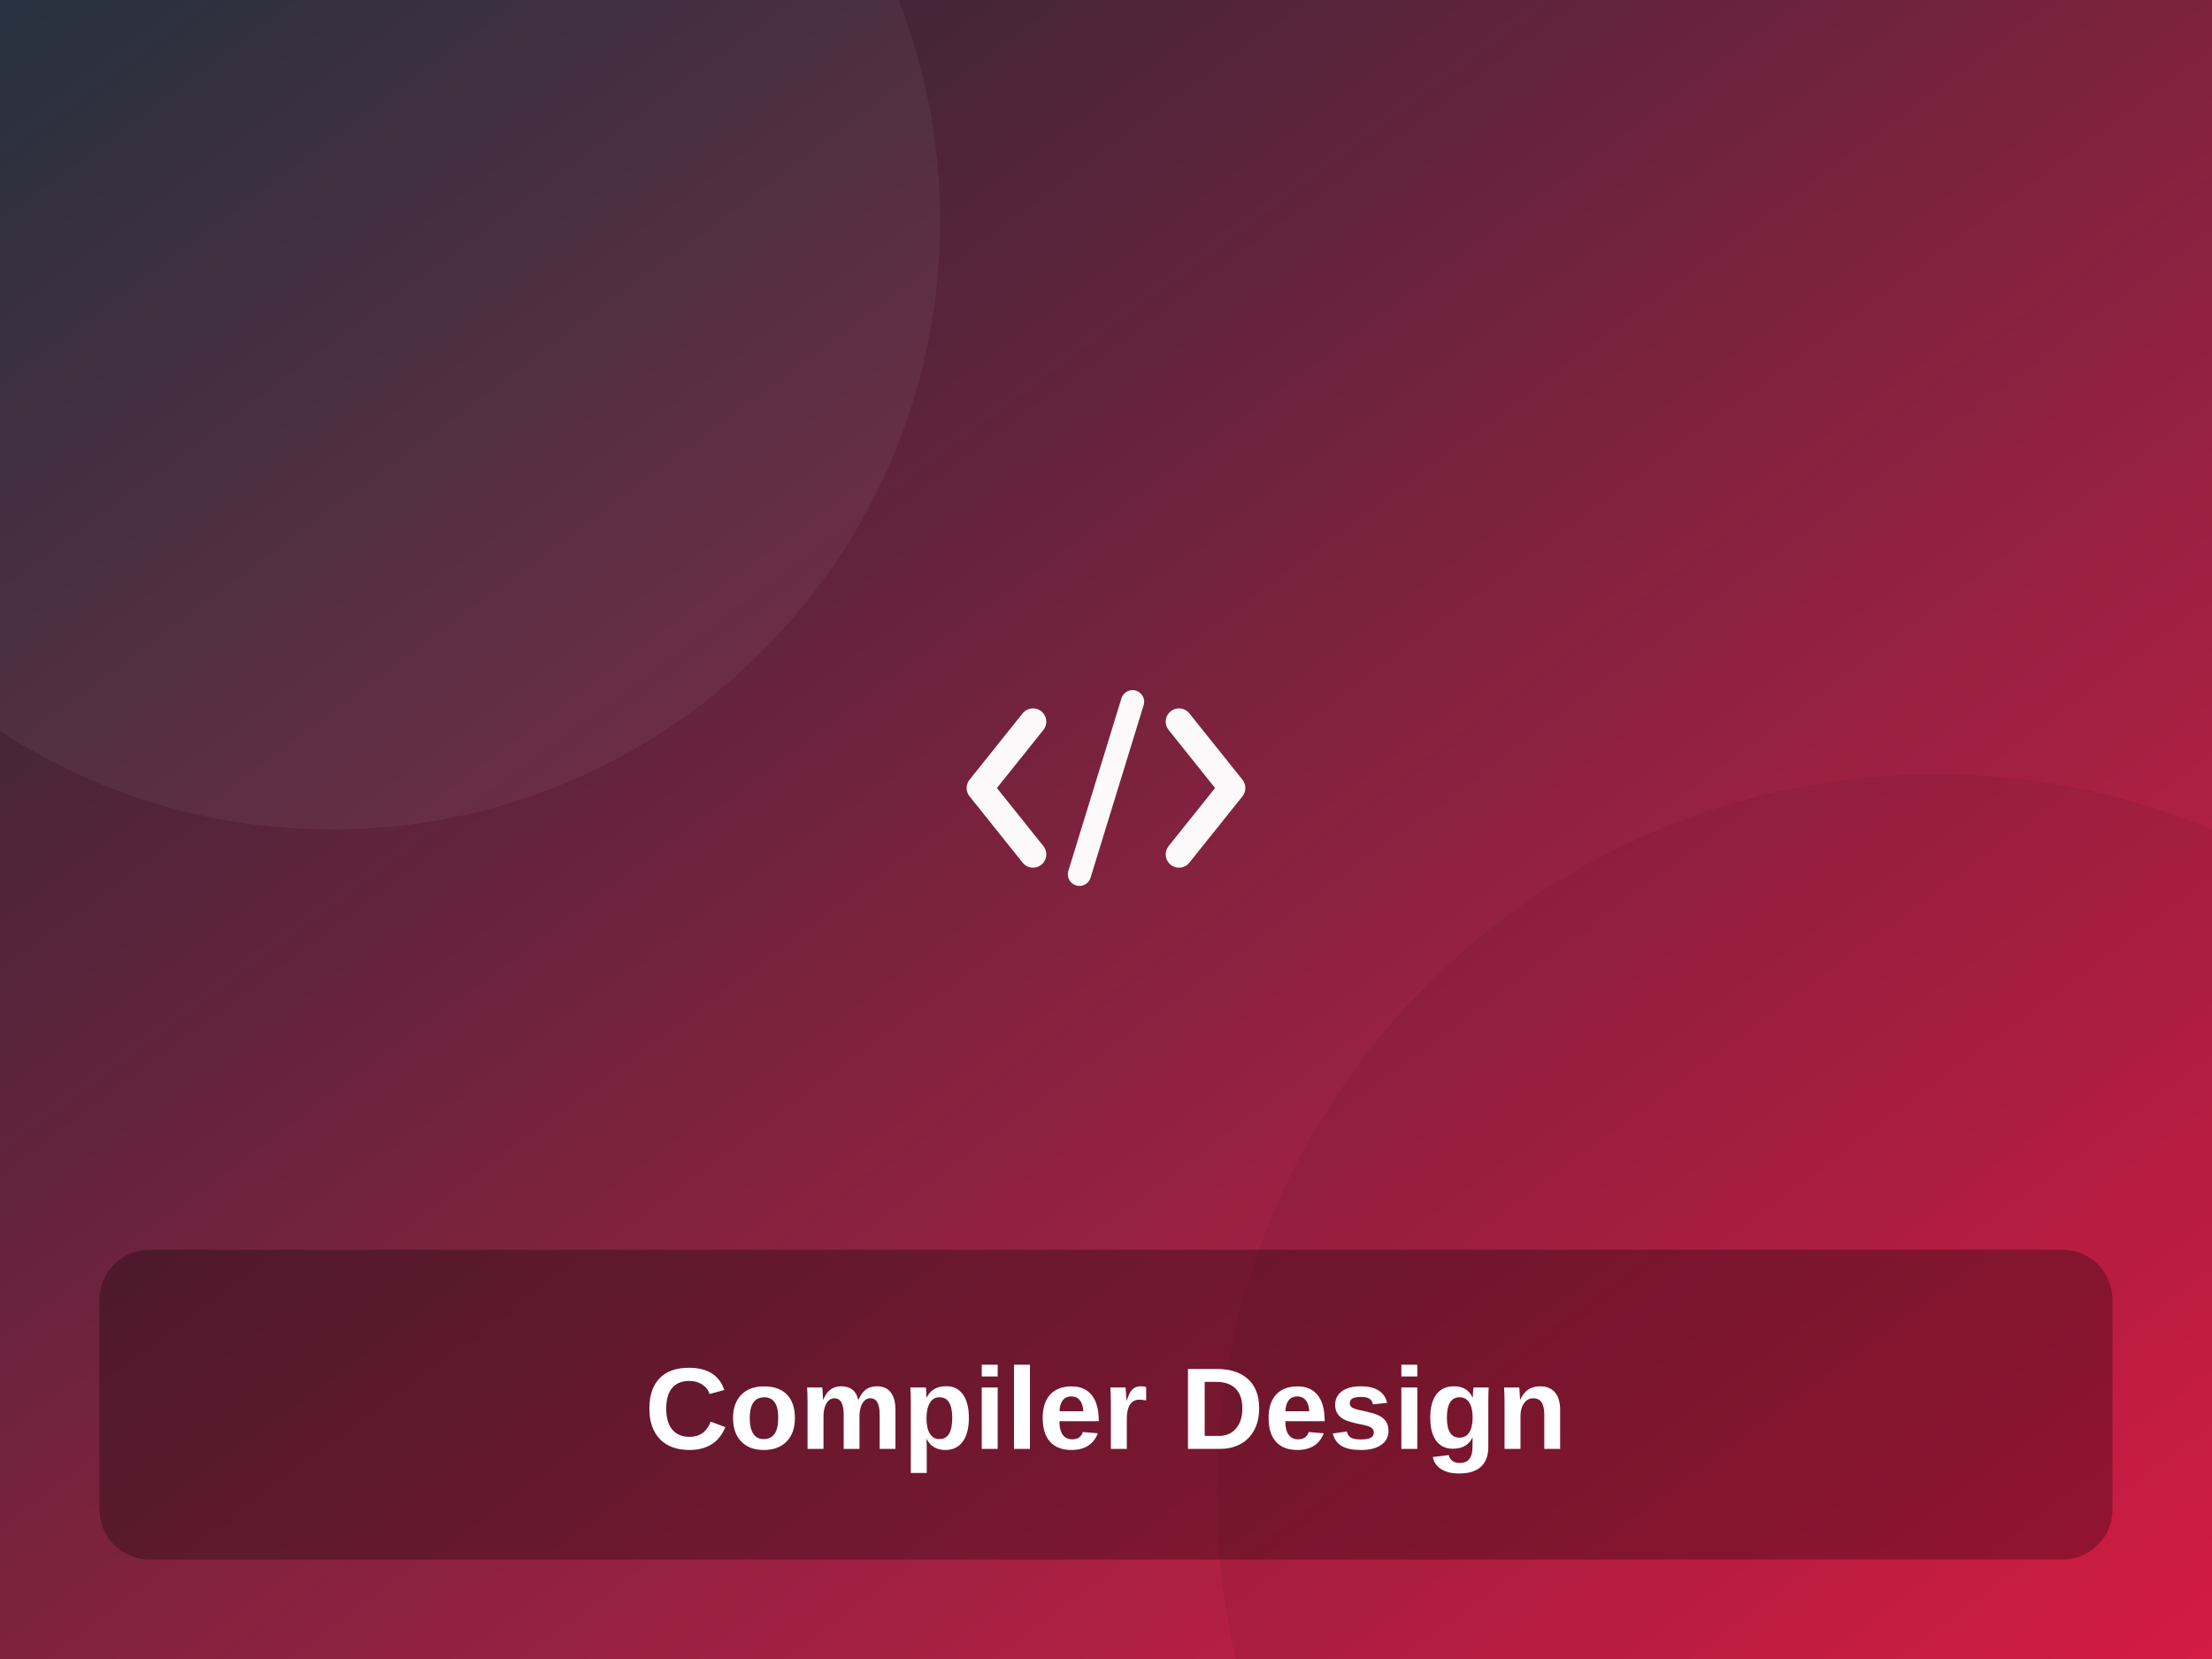
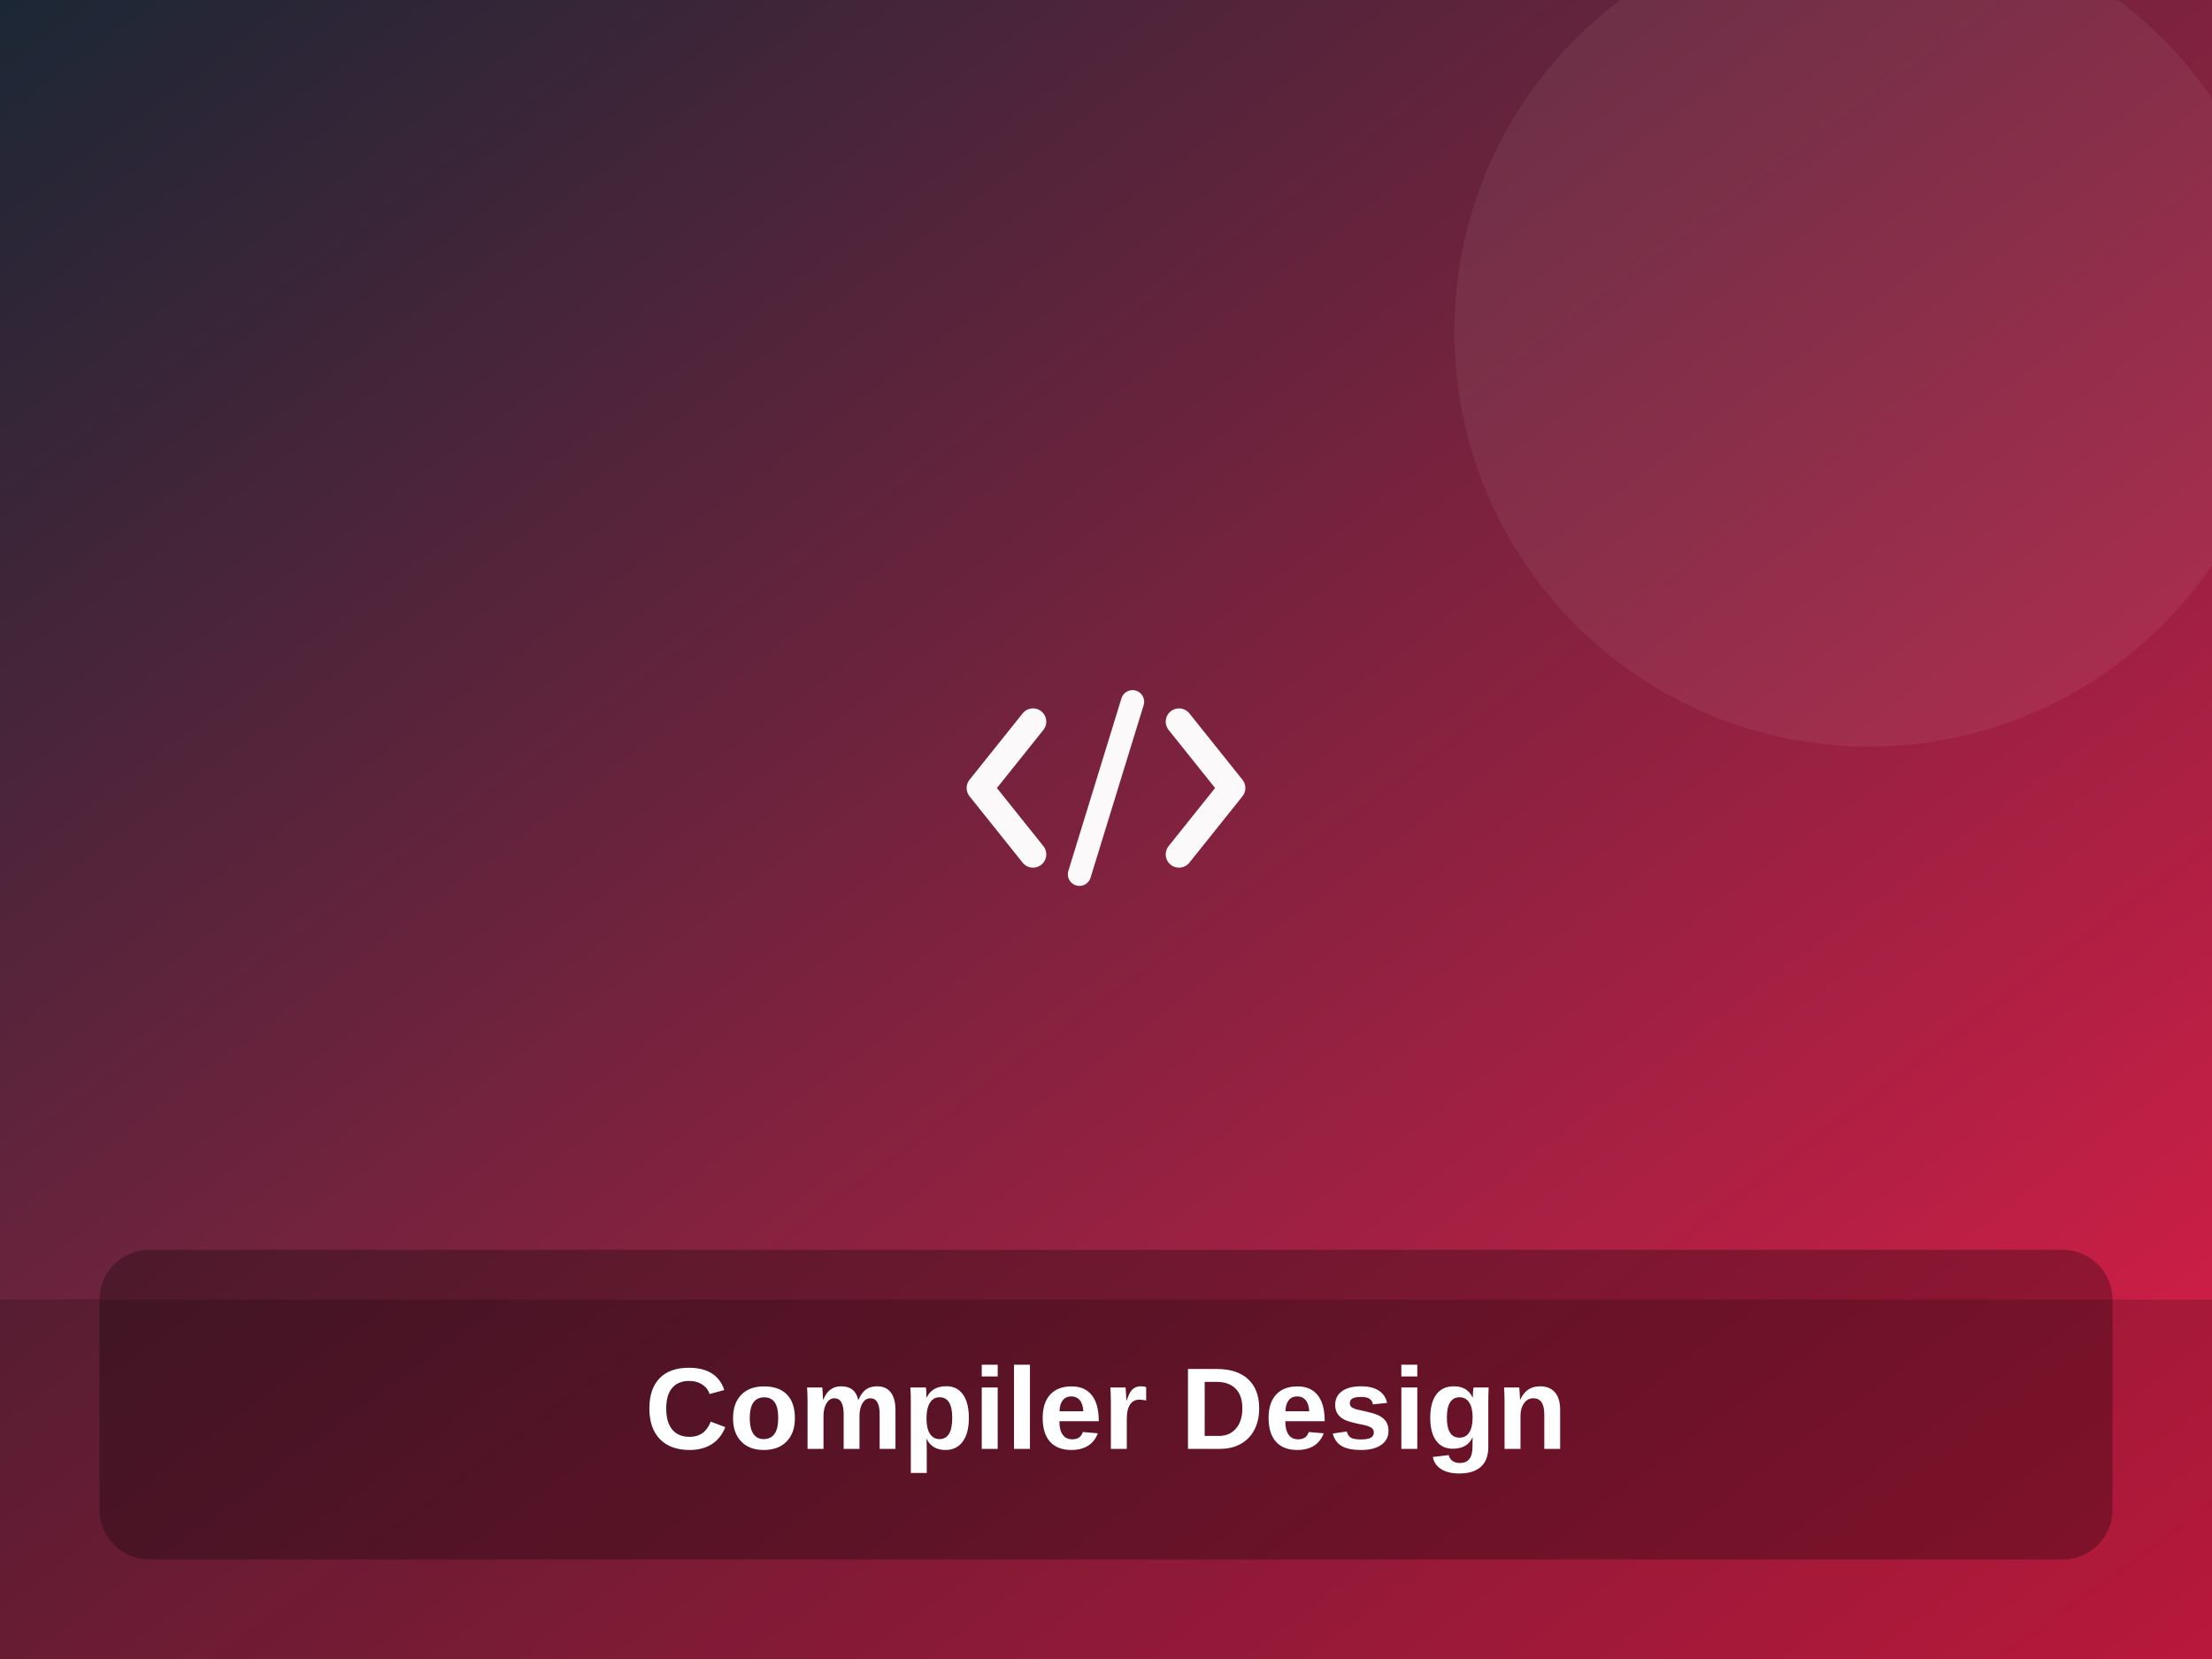
<svg xmlns="http://www.w3.org/2000/svg" width="800" height="600" viewBox="0 0 800 600">
  <defs>
    <linearGradient id="bg" x1="0" y1="0" x2="1" y2="1">
      <stop offset="0%" stop-color="#1b2735" />
      <stop offset="100%" stop-color="#e11d48" />
    </linearGradient>
  </defs>
  <rect width="800" height="600" fill="url(#bg)" />
-   <rect x="0" y="0" width="800" height="600" fill="url(#bg)" opacity="0.35" />
-   <circle cx="120" cy="80" r="220" fill="#ffffff" opacity="0.05" />
-   <circle cx="700" cy="540" r="260" fill="#000000" opacity="0.06" />
+   <rect width="800" height="600" fill="url(#bg)" opacity="0.35" />
+   <circle cx="400" cy="300" r="330" fill="url(#halo)" />
+   <rect width="800" height="600" fill="url(#sheen)" />
+   <rect y="470" width="800" height="130" fill="#000000" opacity="0.18" />
+   <circle cx="676" cy="120" r="150" fill="#ffffff" opacity="0.06" />
  <g transform="translate(400,285)" opacity="0.97">
    <g transform="translate(-60,-60) scale(1.20)">
      <path d="M28 30 12 50l16 20M72 30l16 20-16 20" fill="none" stroke="#fff" stroke-width="8" stroke-linecap="round" stroke-linejoin="round" />
      <path d="M58 24 42 76" stroke="#fff" stroke-width="7" stroke-linecap="round" />
    </g>
  </g>
  <rect x="36" y="452" width="728" height="112" rx="18" fill="#000000" opacity="0.28" />
  <text x="400" y="524" text-anchor="middle" fill="#ffffff" font-family="Arial, sans-serif" font-size="42" font-weight="bold">Compiler Design</text>
</svg>
